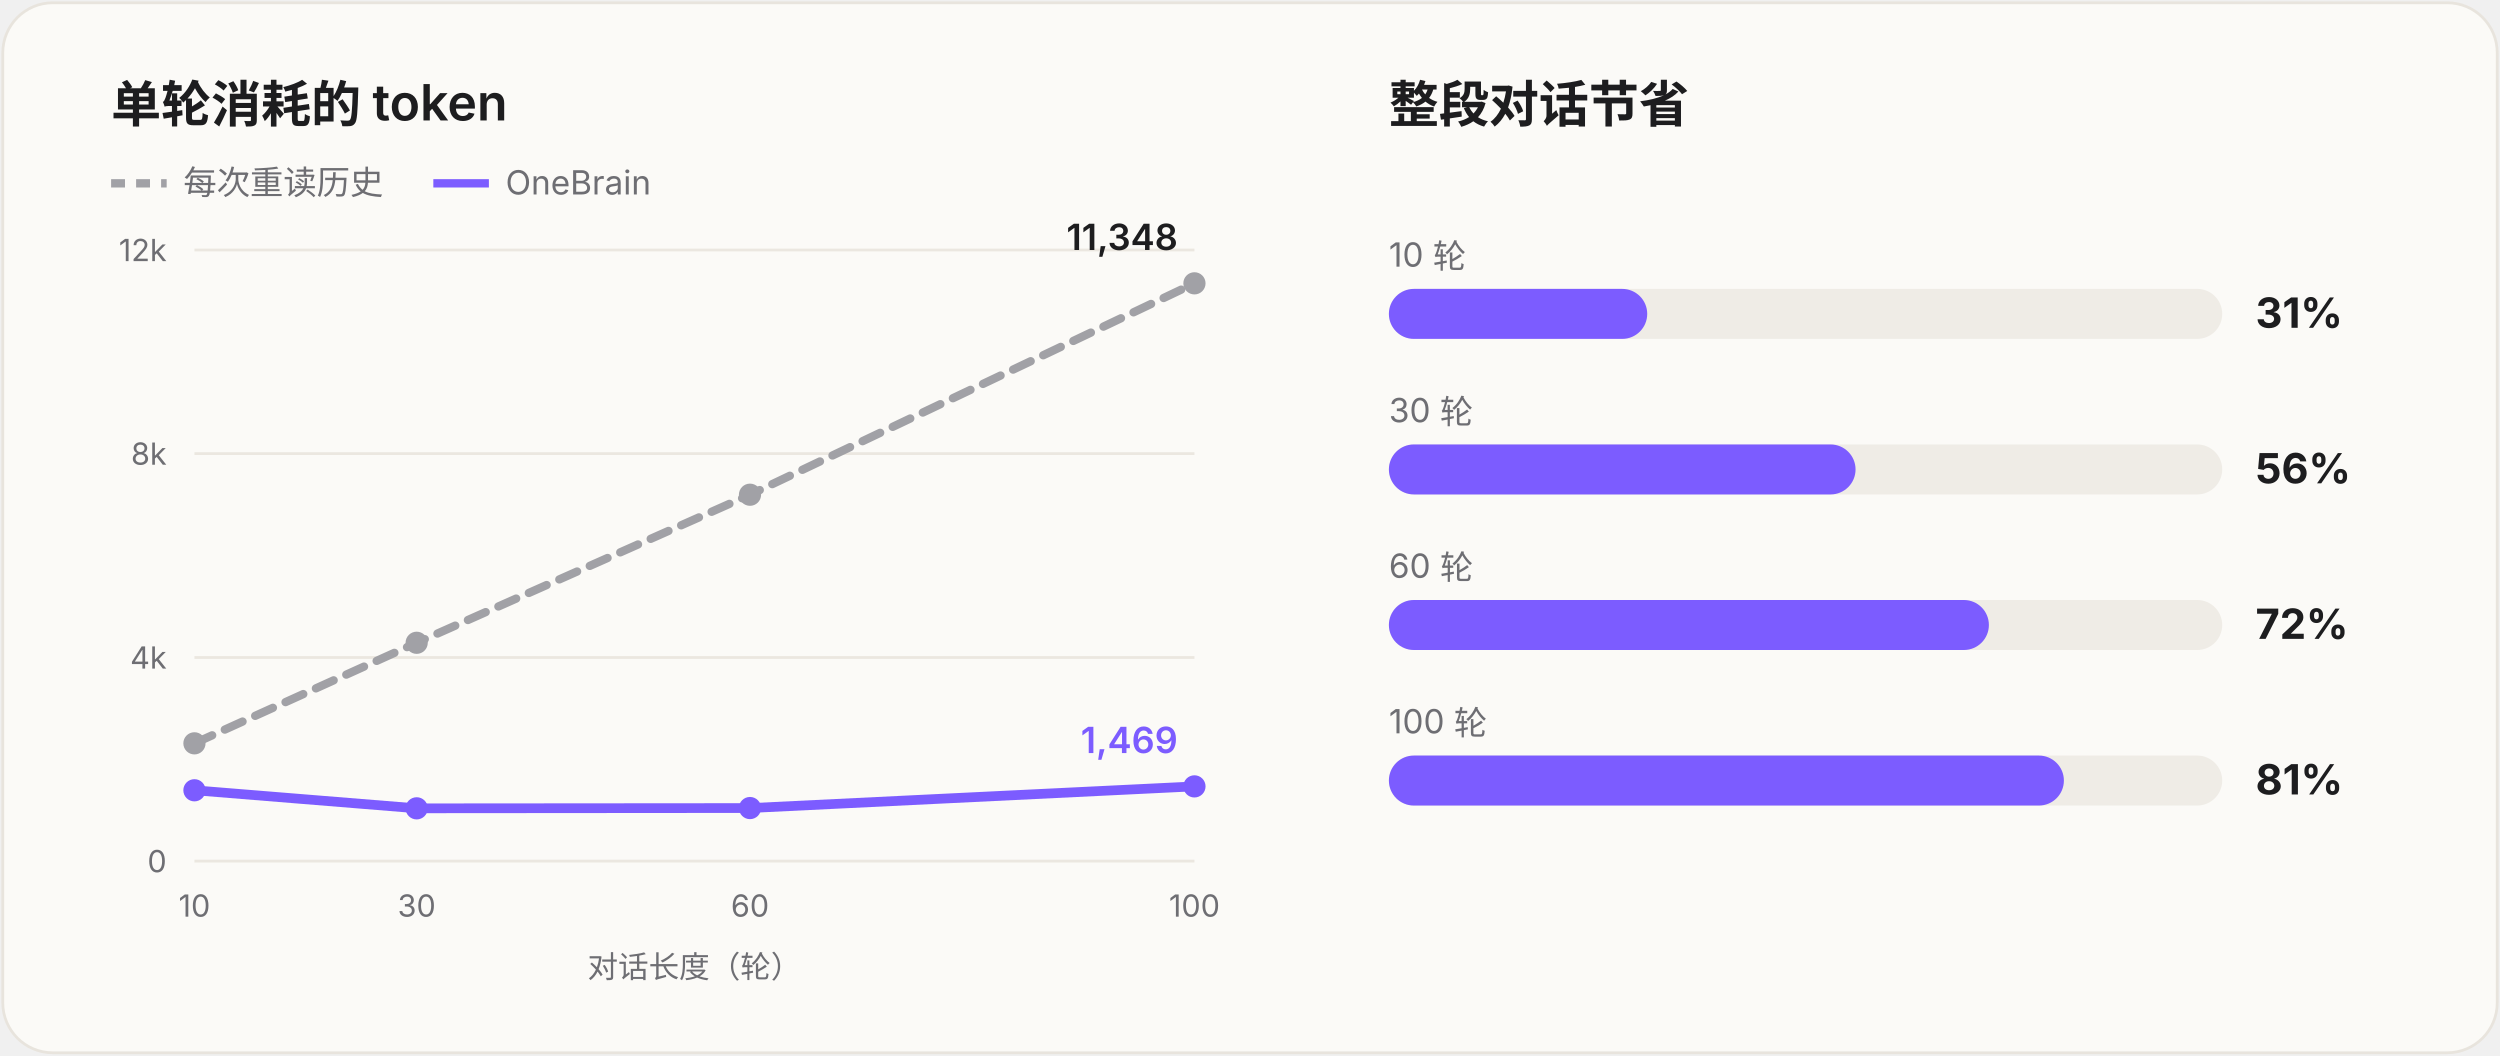
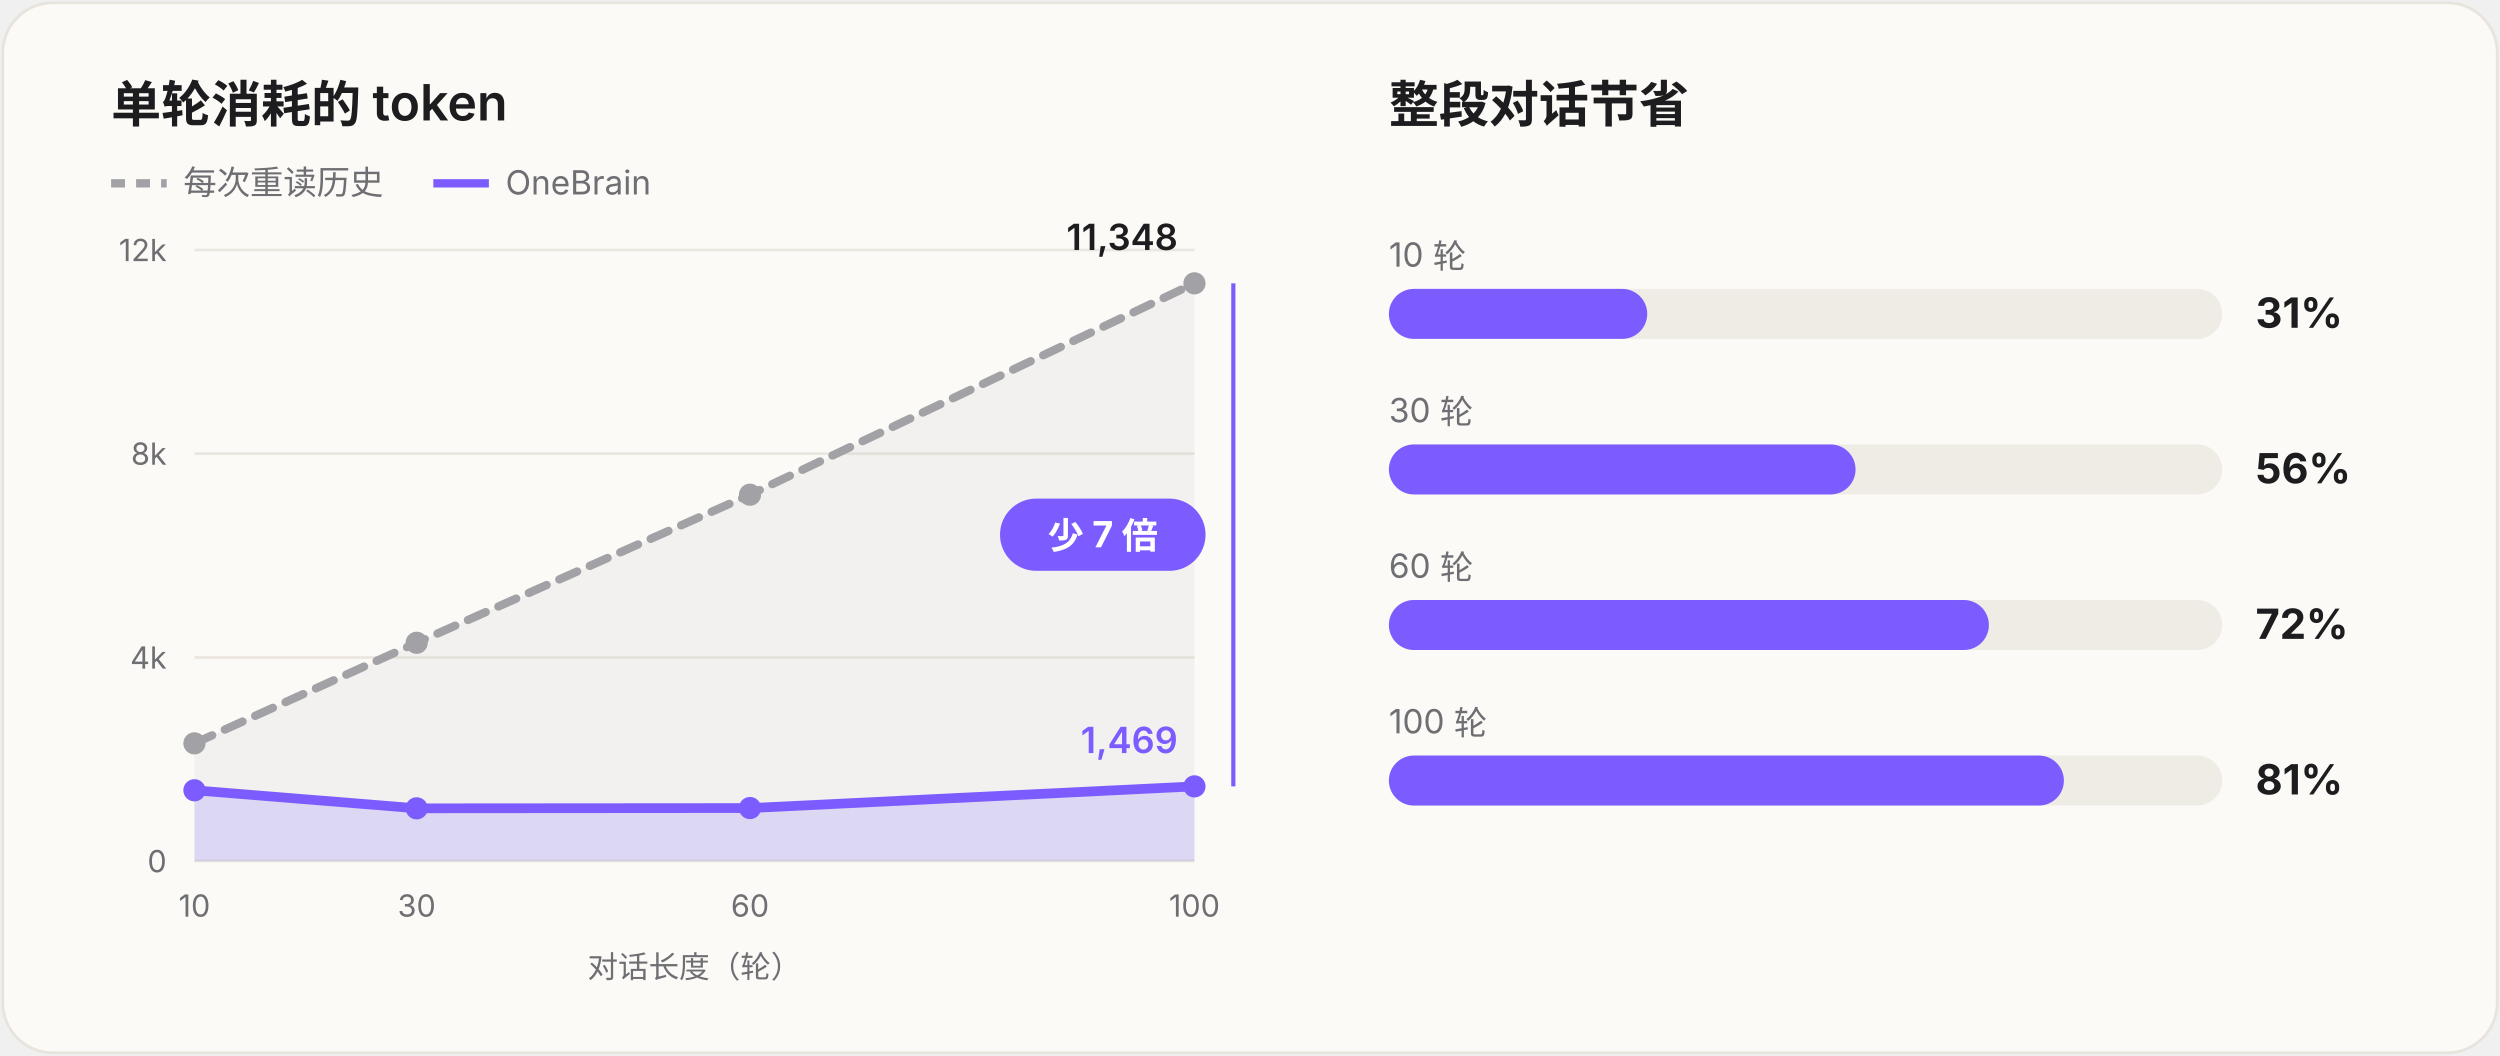
<svg xmlns="http://www.w3.org/2000/svg" viewBox="0 0 900 380" width="900" height="380" role="img" aria-label="单轮消耗的 token / 整段对话节省">
  <style>
.bg{fill:#fbfaf7;stroke:#e8e4dd} .ink{fill:#1d1d1f} .muted{fill:#6e6e73} .grid{stroke:#ebe7e0}
.before{stroke:#a1a1a6} .beforef{fill:#a1a1a6} .after{stroke:#7c5cff} .afterf{fill:#7c5cff} .track{fill:#efece6}
text{font-family:-apple-system,'PingFang SC','Noto Sans SC','Microsoft YaHei',sans-serif}
@media (prefers-color-scheme: dark){.bg{fill:#17171a;stroke:#2c2c30} .ink{fill:#f5f5f7} .muted{fill:#a1a1a6} .grid{stroke:#26262a} .before{stroke:#6e6e73} .beforef{fill:#6e6e73} .after{stroke:#9d86ff} .afterf{fill:#9d86ff} .track{fill:#26262a}}
</style>
  <rect class="bg" x="1" y="1" width="898" height="378" rx="18" stroke-width="1" />
  <text class="ink" x="40" y="44" font-size="18" font-weight="600">单轮消耗的 token</text>
  <line class="before" x1="40" y1="66" x2="60" y2="66" stroke-width="3" stroke-dasharray="5 4" />
  <text class="muted" x="66" y="70" font-size="12">每次重读历史</text>
  <line class="after" x1="156" y1="66" x2="176" y2="66" stroke-width="3" />
  <text class="muted" x="182" y="70" font-size="12">OneBrain</text>
  <line class="grid" x1="70" y1="310.0" x2="430" y2="310.0" stroke-width="1" />
  <text class="muted" x="60" y="314.0" font-size="11" text-anchor="end">0</text>
  <line class="grid" x1="70" y1="236.7" x2="430" y2="236.7" stroke-width="1" />
  <text class="muted" x="60" y="240.7" font-size="11" text-anchor="end">4k</text>
  <line class="grid" x1="70" y1="163.3" x2="430" y2="163.3" stroke-width="1" />
  <text class="muted" x="60" y="167.3" font-size="11" text-anchor="end">8k</text>
  <line class="grid" x1="70" y1="90.0" x2="430" y2="90.0" stroke-width="1" />
  <text class="muted" x="60" y="94.0" font-size="11" text-anchor="end">12k</text>
  <text class="muted" x="70.0" y="330" font-size="11" text-anchor="middle">10</text>
  <text class="muted" x="150.0" y="330" font-size="11" text-anchor="middle">30</text>
  <text class="muted" x="270.0" y="330" font-size="11" text-anchor="middle">60</text>
  <text class="muted" x="430.0" y="330" font-size="11" text-anchor="middle">100</text>
  <text class="muted" x="250.0" y="352" font-size="11" text-anchor="middle">对话长度（轮）</text>
+   <path class="beforef" d="M70.0,267.6 L150.0,231.4 L270.0,178.1 L430.0,102.0 L430.0,310.0 L70.0,310.0 Z" opacity="0.10" />
+   <path class="afterf" d="M70.0,284.5 L150.0,291.0 L270.0,290.9 L430.0,283.1 L430.0,310.0 L70.0,310.0 Z" opacity="0.18" />
+   <line class="after" x1="444.0" y1="102.0" x2="444.0" y2="283.1" stroke-width="1.5" />
+   <rect class="afterf" x="360.0" y="179.5" width="74" height="26" rx="13" />
+   <text x="397.0" y="197.5" font-size="13" font-weight="700" text-anchor="middle" fill="#ffffff">少 7 倍</text>
  <path class="before" d="M70.0,267.6 L150.0,231.4 L270.0,178.1 L430.0,102.0" fill="none" stroke-width="3" stroke-dasharray="7 5" stroke-linecap="round" stroke-linejoin="round" />
  <path class="after" d="M70.0,284.5 L150.0,291.0 L270.0,290.9 L430.0,283.1" fill="none" stroke-width="3.5" stroke-linecap="round" stroke-linejoin="round" />
  <circle class="beforef" cx="70.0" cy="267.6" r="4" />
  <circle class="beforef" cx="150.0" cy="231.4" r="4" />
  <circle class="beforef" cx="270.0" cy="178.1" r="4" />
  <circle class="beforef" cx="430.0" cy="102.0" r="4" />
  <circle class="afterf" cx="70.0" cy="284.5" r="4" />
  <circle class="afterf" cx="150.0" cy="291.0" r="4" />
  <circle class="afterf" cx="270.0" cy="290.9" r="4" />
  <circle class="afterf" cx="430.0" cy="283.1" r="4" />
  <text class="ink" x="424.0" y="90.0" font-size="13" font-weight="600" text-anchor="end">11,348</text>
  <text class="afterf" x="424.0" y="271.1" font-size="13" font-weight="600" text-anchor="end">1,469</text>
  <text class="ink" x="500" y="44" font-size="18" font-weight="600">整段对话节省</text>
  <text class="muted" x="500" y="96" font-size="12">10 轮</text>
  <rect class="track" x="500" y="104" width="300" height="18" rx="9" />
  <rect class="afterf" x="500" y="104" width="93.0" height="18" rx="9" />
  <text class="ink" x="812" y="118" font-size="15" font-weight="700">31%</text>
  <text class="muted" x="500" y="152" font-size="12">30 轮</text>
  <rect class="track" x="500" y="160" width="300" height="18" rx="9" />
  <rect class="afterf" x="500" y="160" width="168.0" height="18" rx="9" />
  <text class="ink" x="812" y="174" font-size="15" font-weight="700">56%</text>
  <text class="muted" x="500" y="208" font-size="12">60 轮</text>
  <rect class="track" x="500" y="216" width="300" height="18" rx="9" />
  <rect class="afterf" x="500" y="216" width="216.0" height="18" rx="9" />
  <text class="ink" x="812" y="230" font-size="15" font-weight="700">72%</text>
  <text class="muted" x="500" y="264" font-size="12">100 轮</text>
  <rect class="track" x="500" y="272" width="300" height="18" rx="9" />
  <rect class="afterf" x="500" y="272" width="243.0" height="18" rx="9" />
  <text class="ink" x="812" y="286" font-size="15" font-weight="700">81%</text>
</svg>
